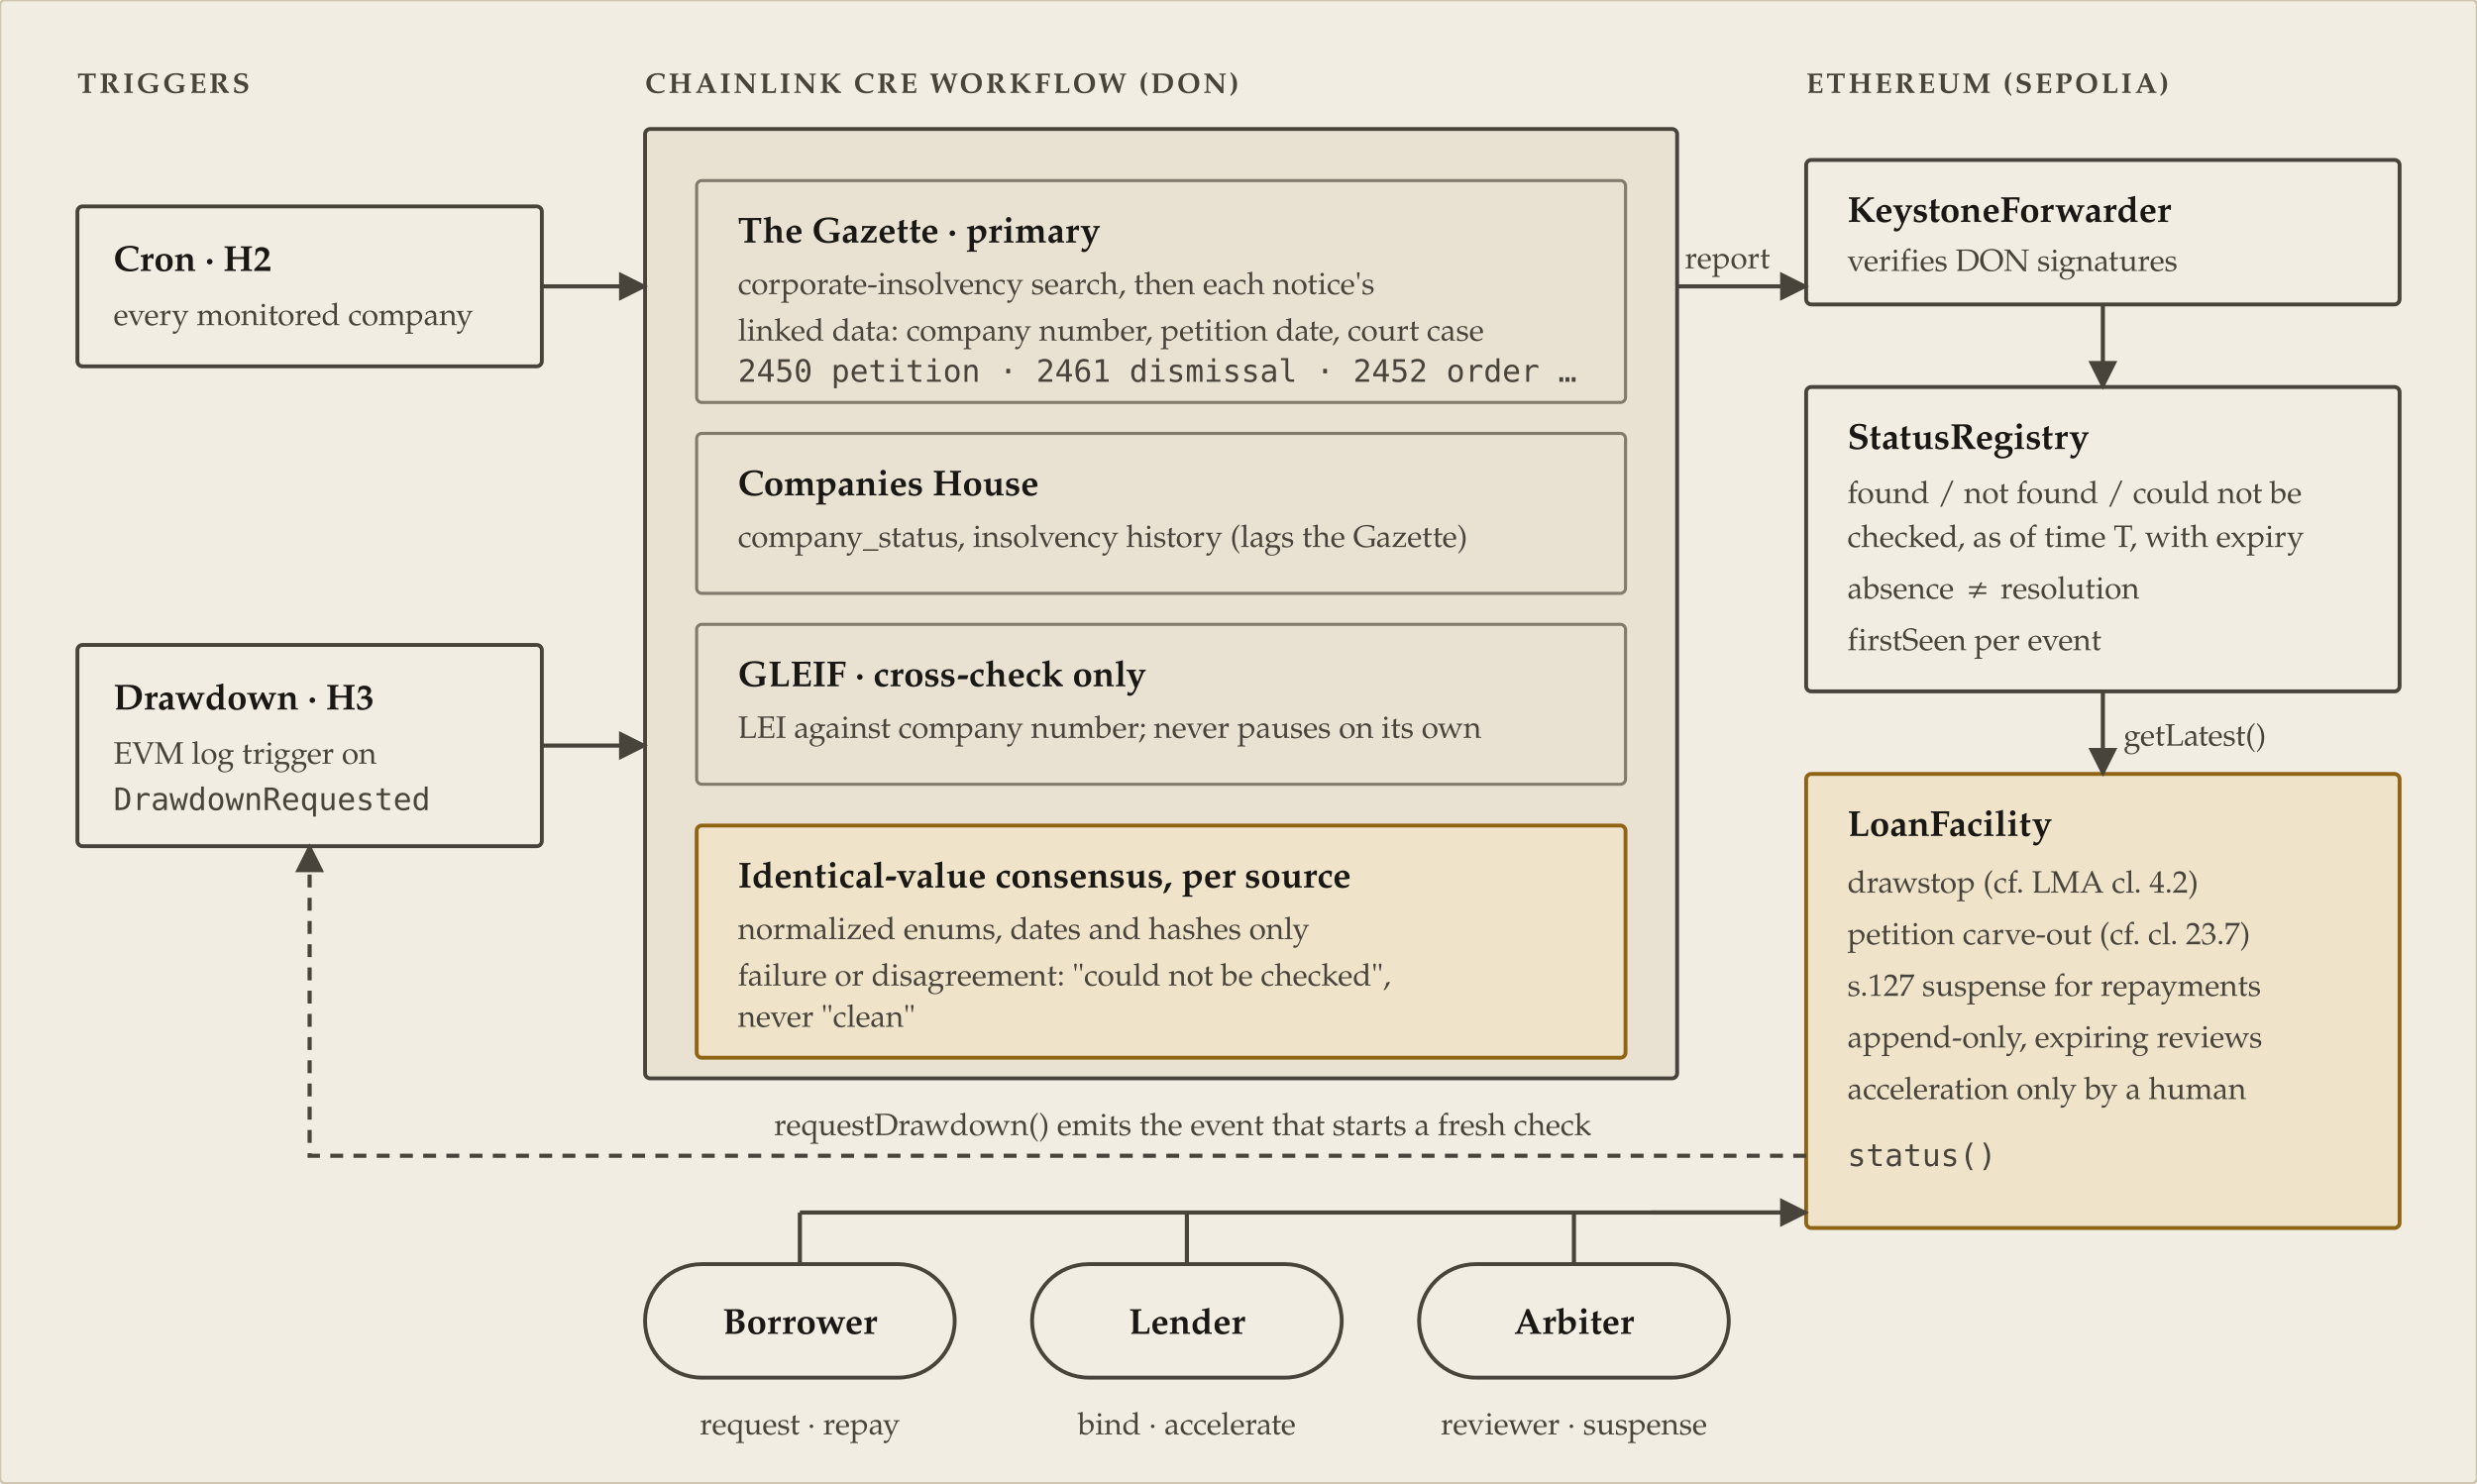
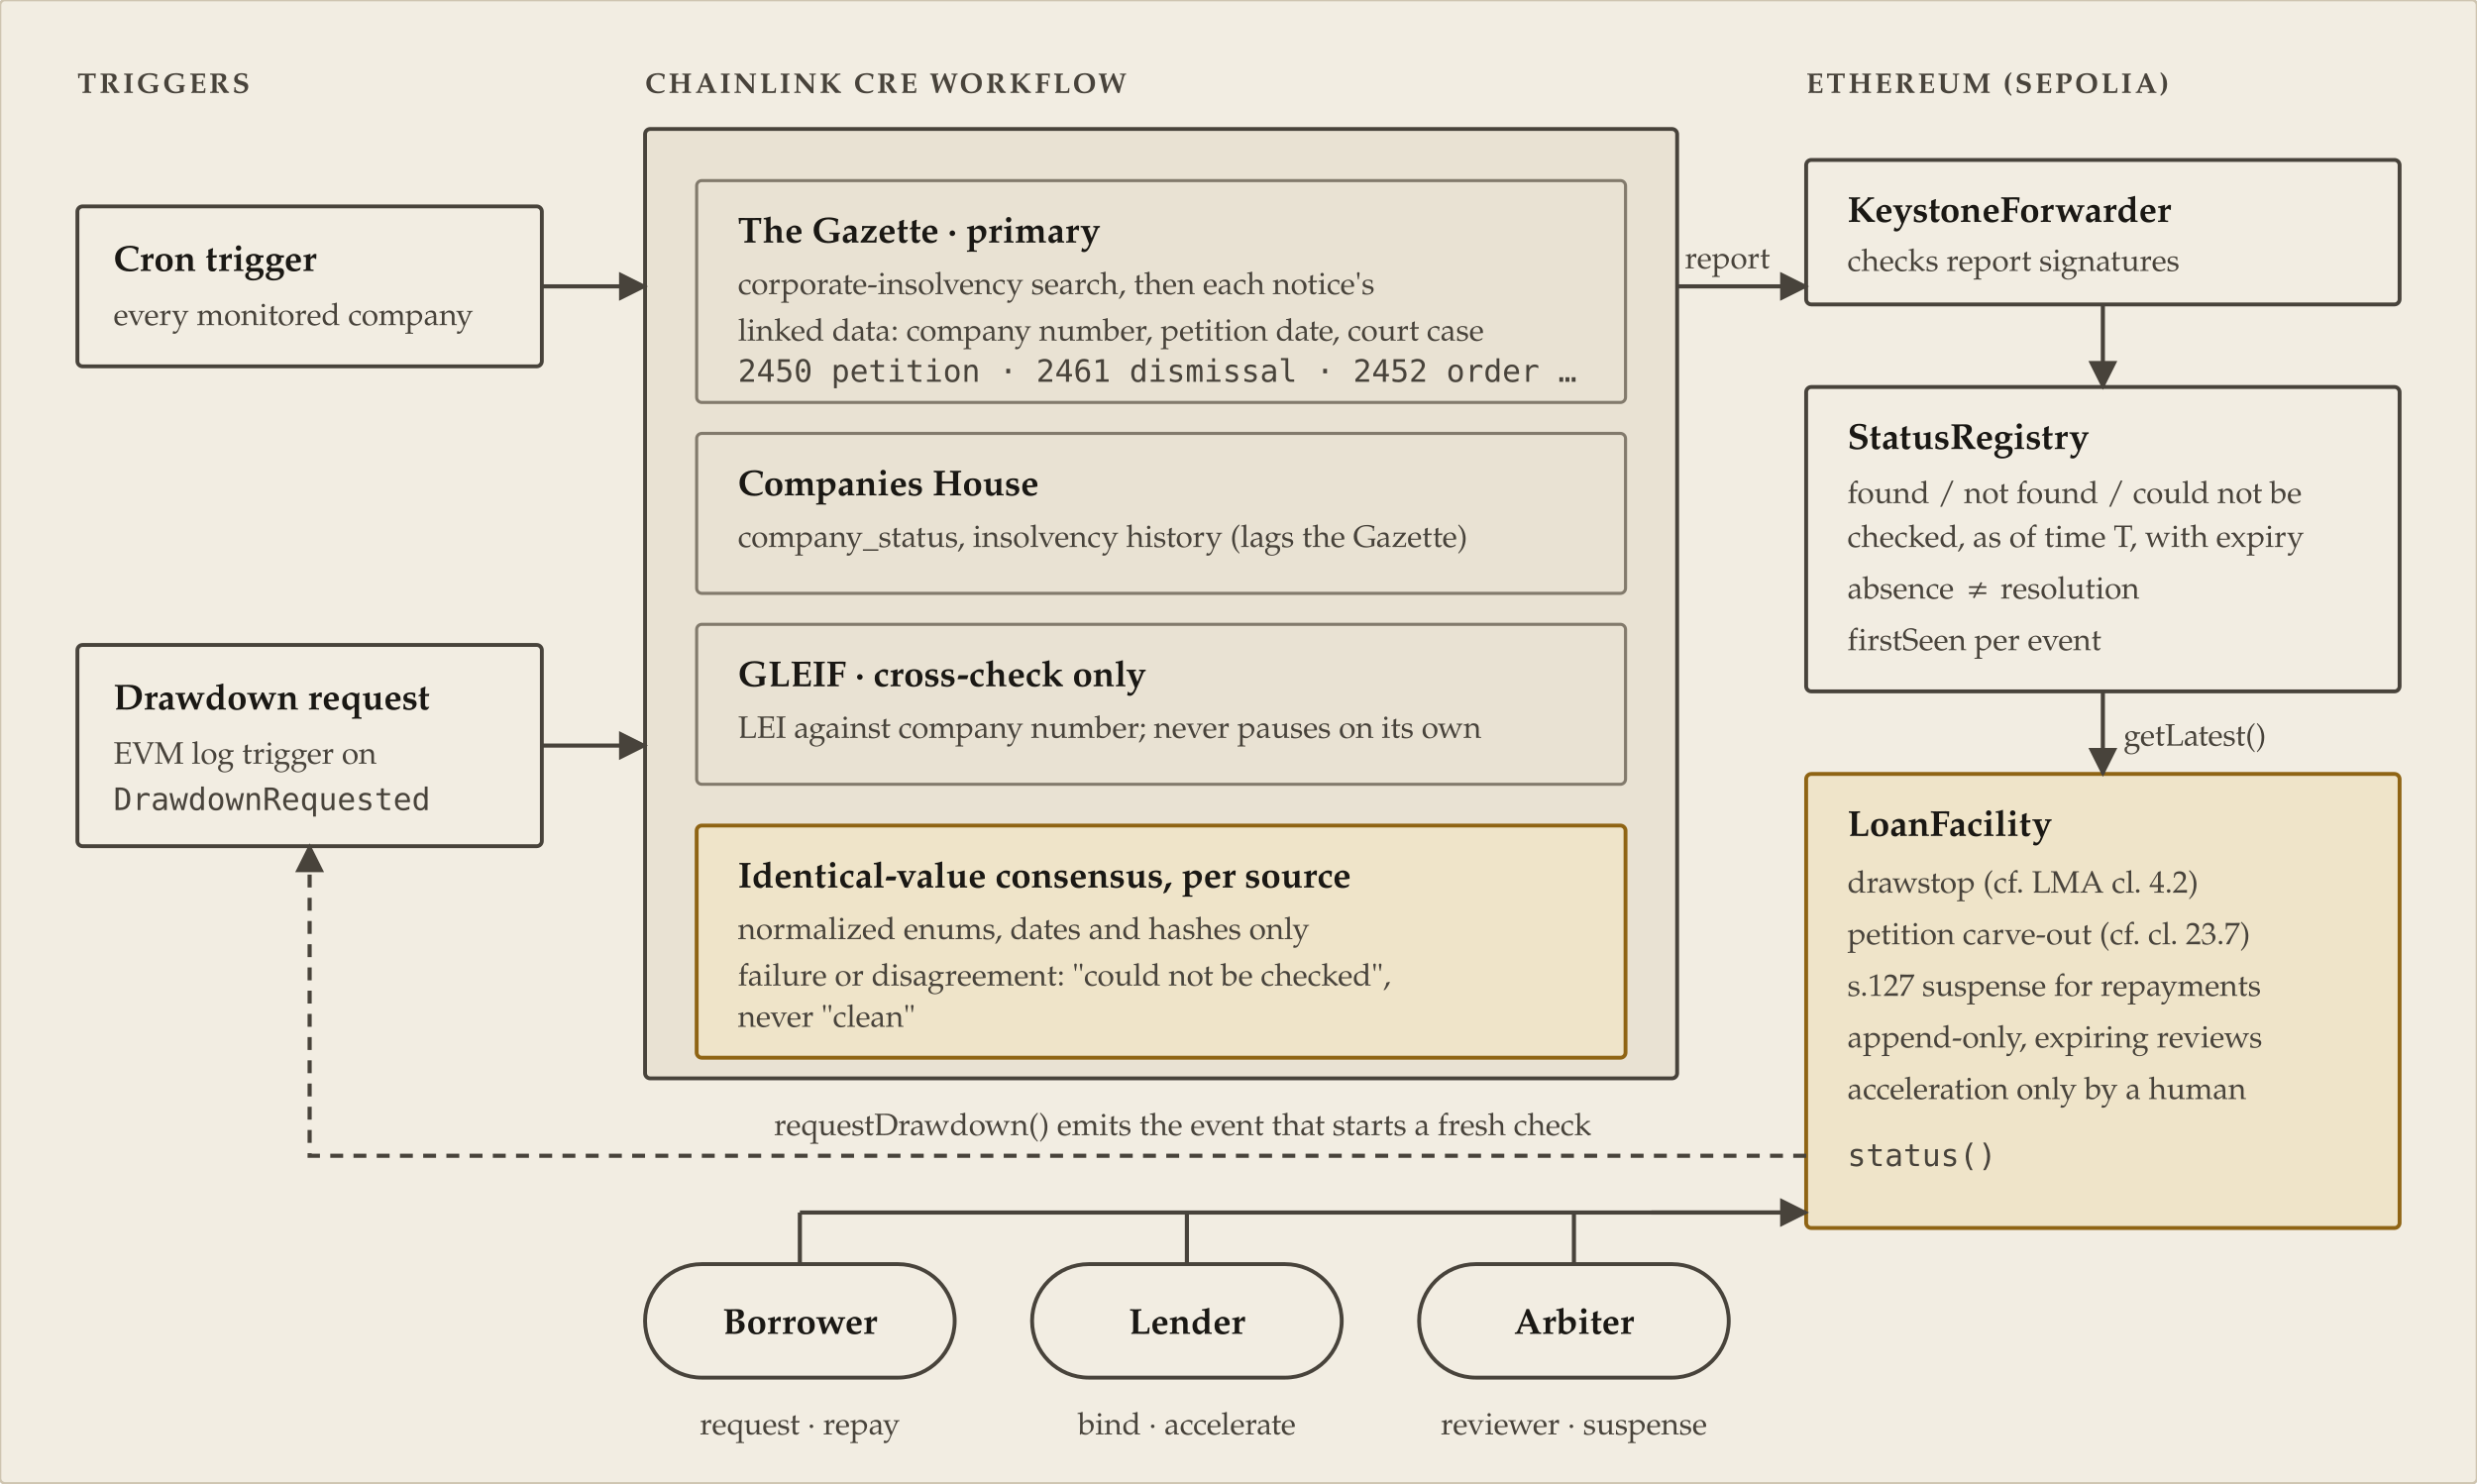
<svg xmlns="http://www.w3.org/2000/svg" width="960" height="575" viewBox="0 0 960 575" role="img" aria-label="Drawstop architecture: cron and drawdown-request triggers start a Chainlink CRE workflow that queries The Gazette, Companies House and GLEIF with per-source consensus, then writes a signed report through the Keystone forwarder to StatusRegistry, which LoanFacility reads to decide drawdowns, suspense and reviews">
  <defs>
    <marker id="arrow" viewBox="0 0 10 10" refX="9" refY="5" markerWidth="7" markerHeight="7" orient="auto-start-reverse">
      <path d="M0 0 L10 5 L0 10 z" fill="#48433b" />
    </marker>
    <style>
      text { font-family: Newsreader, "Palatino Linotype", "Book Antiqua", Palatino, Georgia, serif; fill: #1a1814; }
      .h { font-size: 14px; font-weight: 700; }
      .s { font-size: 12px; fill: #48433b; }
      .m { font-size: 12px; font-family: Consolas, "SFMono-Regular", Menlo, monospace; fill: #48433b; }
      .cap { font-size: 11px; font-weight: 700; fill: #48433b; letter-spacing: 1px; }
      .box { fill: #f2ede2; stroke: #48433b; stroke-width: 1.5; }
      .src { fill: #e9e2d3; stroke: #827a6c; stroke-width: 1.2; }
      .key { fill: #efe4c9; stroke: #8f6414; stroke-width: 1.5; }
      .edge { stroke: #48433b; stroke-width: 1.6; fill: none; }
      .dash { stroke-dasharray: 5 4; }
    </style>
  </defs>
  <rect width="960" height="575" rx="2" fill="#f2ede2" stroke="#cfc5b1" />
  <text x="30" y="36" class="cap">TRIGGERS</text>
-   <text x="250" y="36" class="cap">CHAINLINK CRE WORKFLOW (DON)</text>
+   <text x="250" y="36" class="cap">CHAINLINK CRE WORKFLOW</text>
  <text x="700" y="36" class="cap">ETHEREUM (SEPOLIA)</text>
  <rect x="30" y="80" width="180" height="62" rx="2" class="box" />
-   <text x="44" y="105" class="h">Cron · H2</text>
+   <text x="44" y="105" class="h">Cron trigger</text>
  <text x="44" y="126" class="s">every monitored company</text>
  <rect x="30" y="250" width="180" height="78" rx="2" class="box" />
-   <text x="44" y="275" class="h">Drawdown · H3</text>
+   <text x="44" y="275" class="h">Drawdown request</text>
  <text x="44" y="296" class="s">EVM log trigger on</text>
  <text x="44" y="314" class="m">DrawdownRequested</text>
  <rect x="250" y="50" width="400" height="368" rx="2" fill="#e9e2d3" stroke="#48433b" stroke-width="1.5" />
  <rect x="270" y="70" width="360" height="86" rx="2" class="src" />
  <text x="286" y="94" class="h">The Gazette · primary</text>
  <text x="286" y="114" class="s">corporate-insolvency search, then each notice's</text>
  <text x="286" y="132" class="s">linked data: company number, petition date, court case</text>
  <text x="286" y="148" class="m">2450 petition · 2461 dismissal · 2452 order …</text>
  <rect x="270" y="168" width="360" height="62" rx="2" class="src" />
  <text x="286" y="192" class="h">Companies House</text>
  <text x="286" y="212" class="s">company_status, insolvency history (lags the Gazette)</text>
  <rect x="270" y="242" width="360" height="62" rx="2" class="src" />
  <text x="286" y="266" class="h">GLEIF · cross-check only</text>
  <text x="286" y="286" class="s">LEI against company number; never pauses on its own</text>
  <rect x="270" y="320" width="360" height="90" rx="2" class="key" />
  <text x="286" y="344" class="h">Identical-value consensus, per source</text>
  <text x="286" y="364" class="s">normalized enums, dates and hashes only</text>
  <text x="286" y="382" class="s">failure or disagreement: "could not be checked",</text>
  <text x="286" y="398" class="s">never "clean"</text>
  <path d="M210 111 H250" class="edge" marker-end="url(#arrow)" />
  <path d="M210 289 H250" class="edge" marker-end="url(#arrow)" />
  <rect x="700" y="62" width="230" height="56" rx="2" class="box" />
  <text x="716" y="86" class="h">KeystoneForwarder</text>
-   <text x="716" y="105" class="s">verifies DON signatures</text>
+   <text x="716" y="105" class="s">checks report signatures</text>
  <rect x="700" y="150" width="230" height="118" rx="2" class="box" />
  <text x="716" y="174" class="h">StatusRegistry</text>
  <text x="716" y="195" class="s">found / not found / could not be</text>
  <text x="716" y="212" class="s">checked, as of time T, with expiry</text>
  <text x="716" y="232" class="s">absence ≠ resolution</text>
  <text x="716" y="252" class="s">firstSeen per event</text>
  <rect x="700" y="300" width="230" height="176" rx="2" class="key" />
  <text x="716" y="324" class="h">LoanFacility</text>
  <text x="716" y="346" class="s">drawstop (cf. LMA cl. 4.2)</text>
  <text x="716" y="366" class="s">petition carve-out (cf. cl. 23.7)</text>
  <text x="716" y="386" class="s">s.127 suspense for repayments</text>
  <text x="716" y="406" class="s">append-only, expiring reviews</text>
  <text x="716" y="426" class="s">acceleration only by a human</text>
  <text x="716" y="452" class="m">status()</text>
  <path d="M650 111 H700" class="edge" marker-end="url(#arrow)" />
  <text x="653" y="104" class="s">report</text>
  <path d="M815 118 V150" class="edge" marker-end="url(#arrow)" />
  <path d="M815 268 V300" class="edge" marker-end="url(#arrow)" />
  <text x="823" y="289" class="s">getLatest()</text>
  <path d="M700 448 H120 V328" class="edge dash" marker-end="url(#arrow)" />
  <text x="300" y="440" class="s">requestDrawdown() emits the event that starts a fresh check</text>
  <path d="M310 490 V470 M460 490 V470 M610 490 V470 M310 470 H700" class="edge" />
  <path d="M640 470 H700" class="edge" marker-end="url(#arrow)" />
  <rect x="250" y="490" width="120" height="44" rx="22" class="box" />
  <text x="310" y="517" text-anchor="middle" class="h">Borrower</text>
  <text x="310" y="556" text-anchor="middle" class="s">request · repay</text>
  <rect x="400" y="490" width="120" height="44" rx="22" class="box" />
  <text x="460" y="517" text-anchor="middle" class="h">Lender</text>
  <text x="460" y="556" text-anchor="middle" class="s">bind · accelerate</text>
  <rect x="550" y="490" width="120" height="44" rx="22" class="box" />
  <text x="610" y="517" text-anchor="middle" class="h">Arbiter</text>
  <text x="610" y="556" text-anchor="middle" class="s">reviewer · suspense</text>
</svg>
